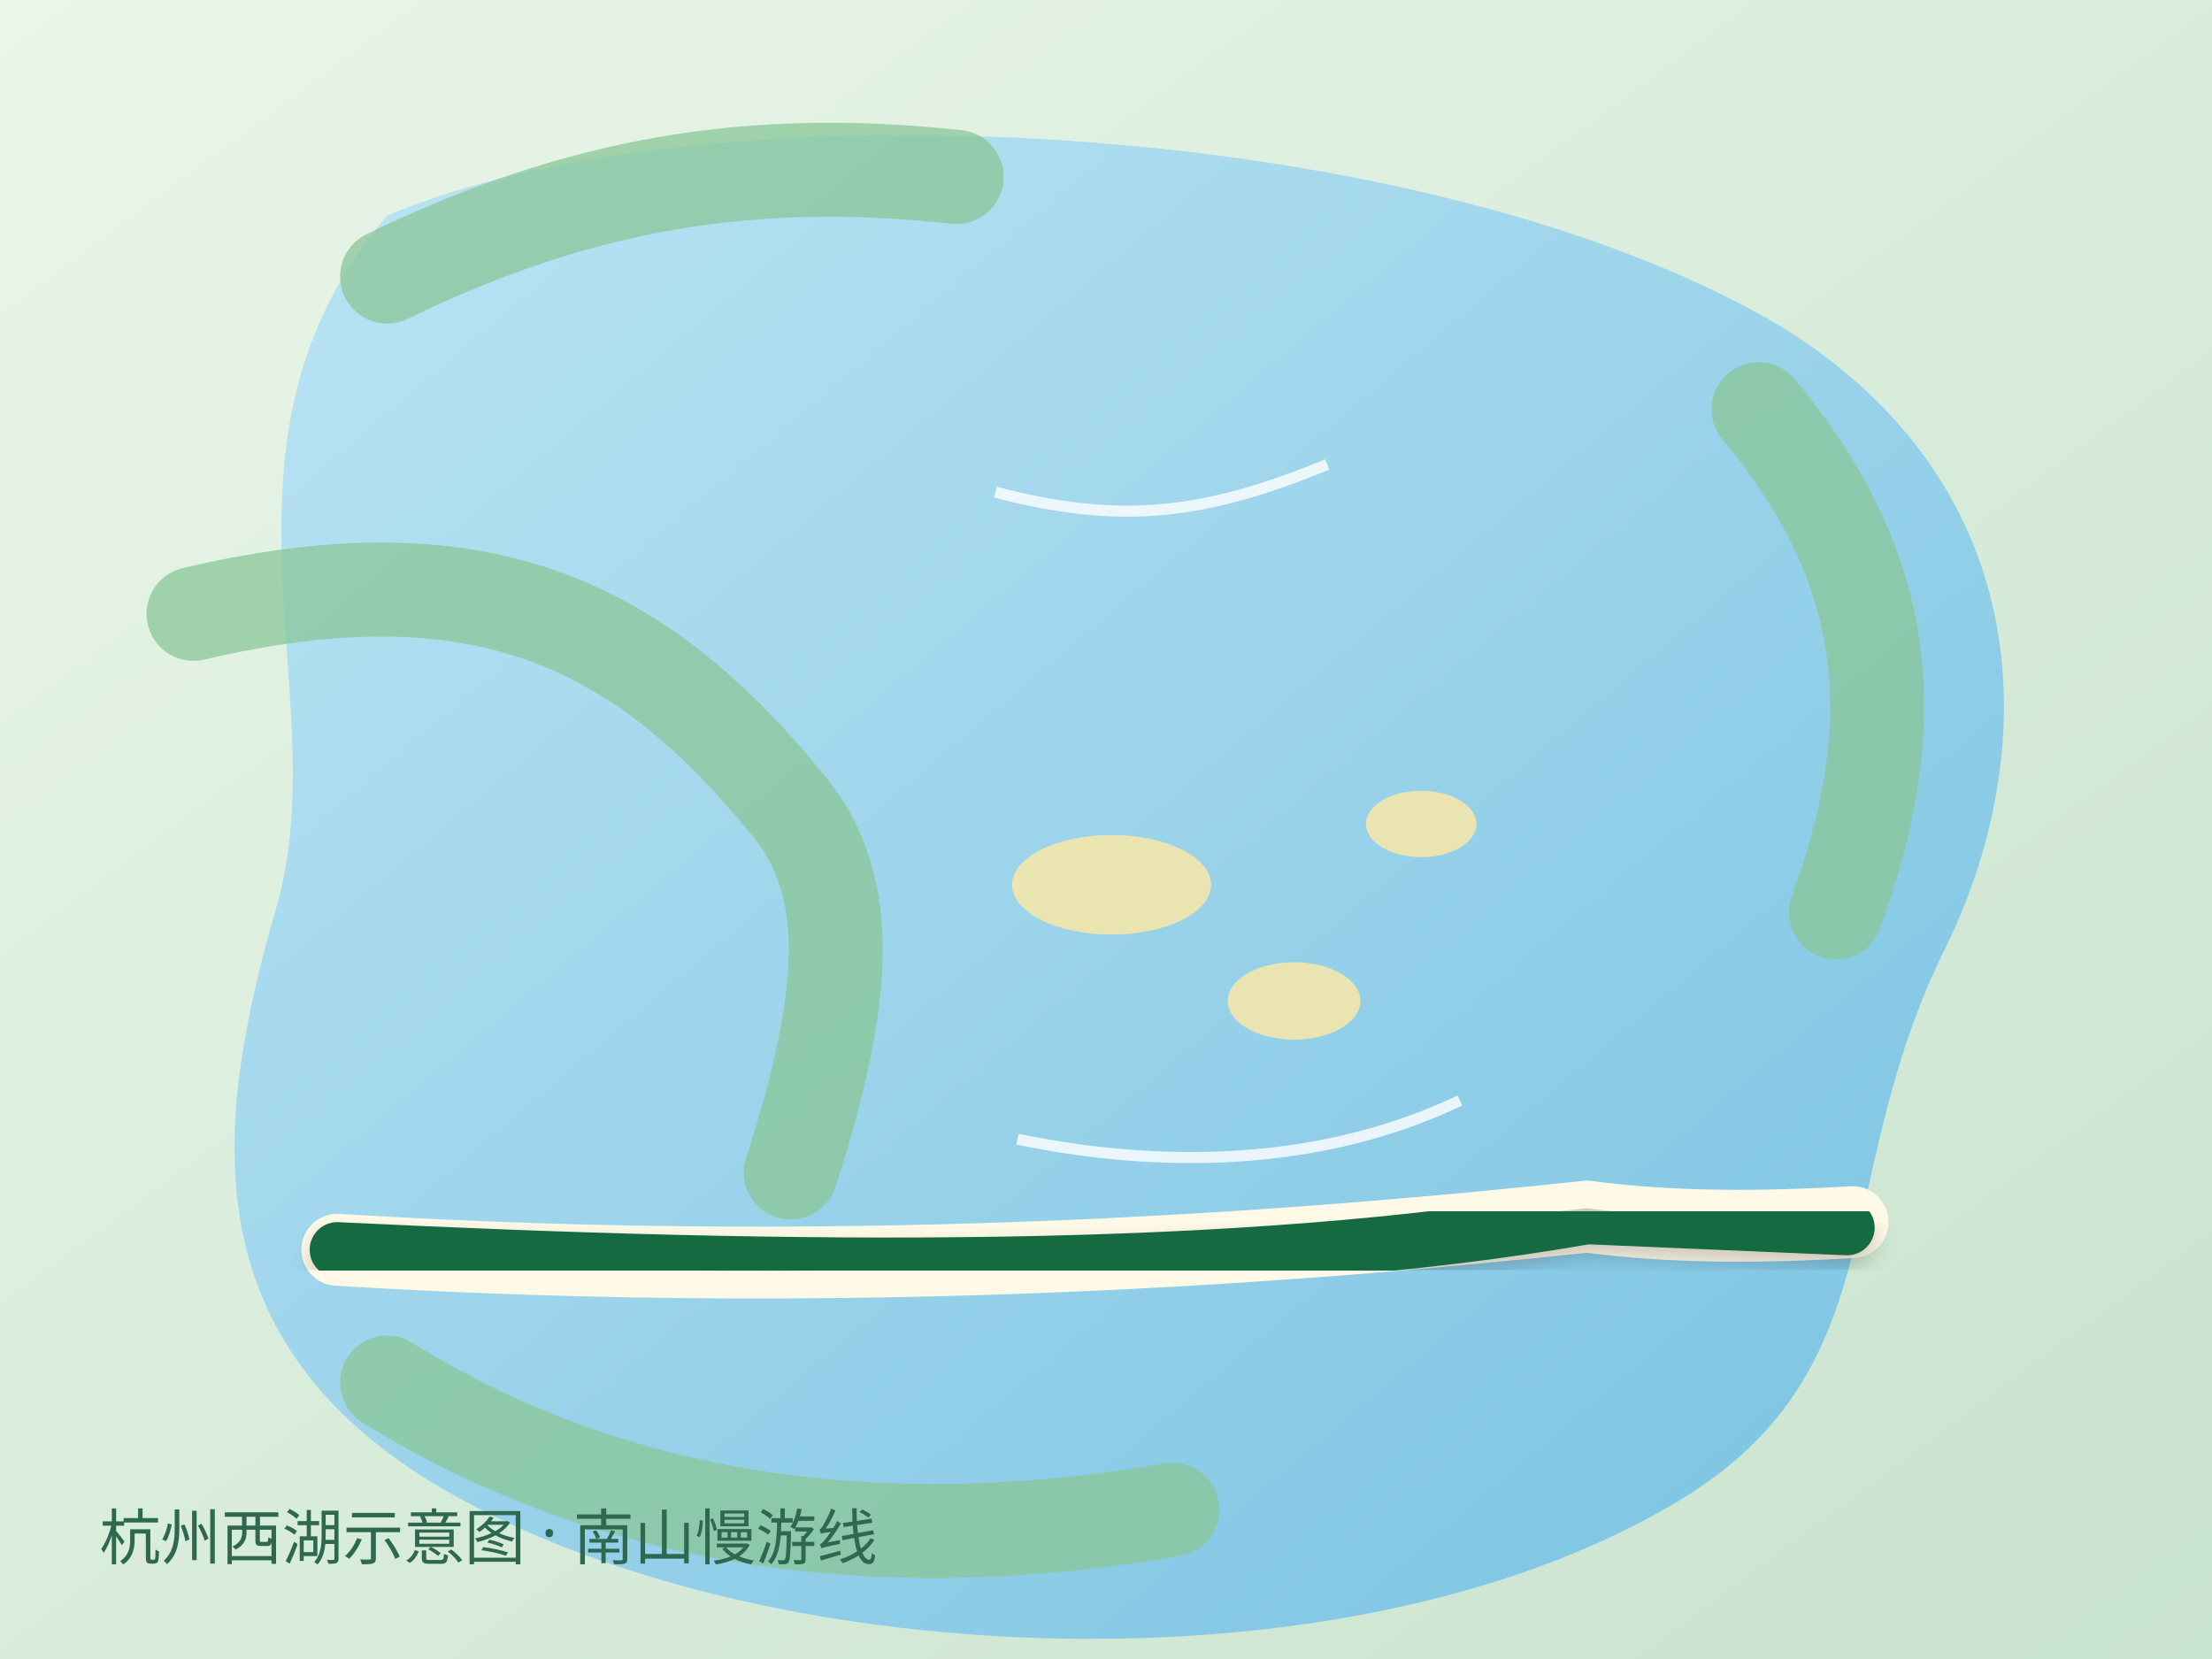
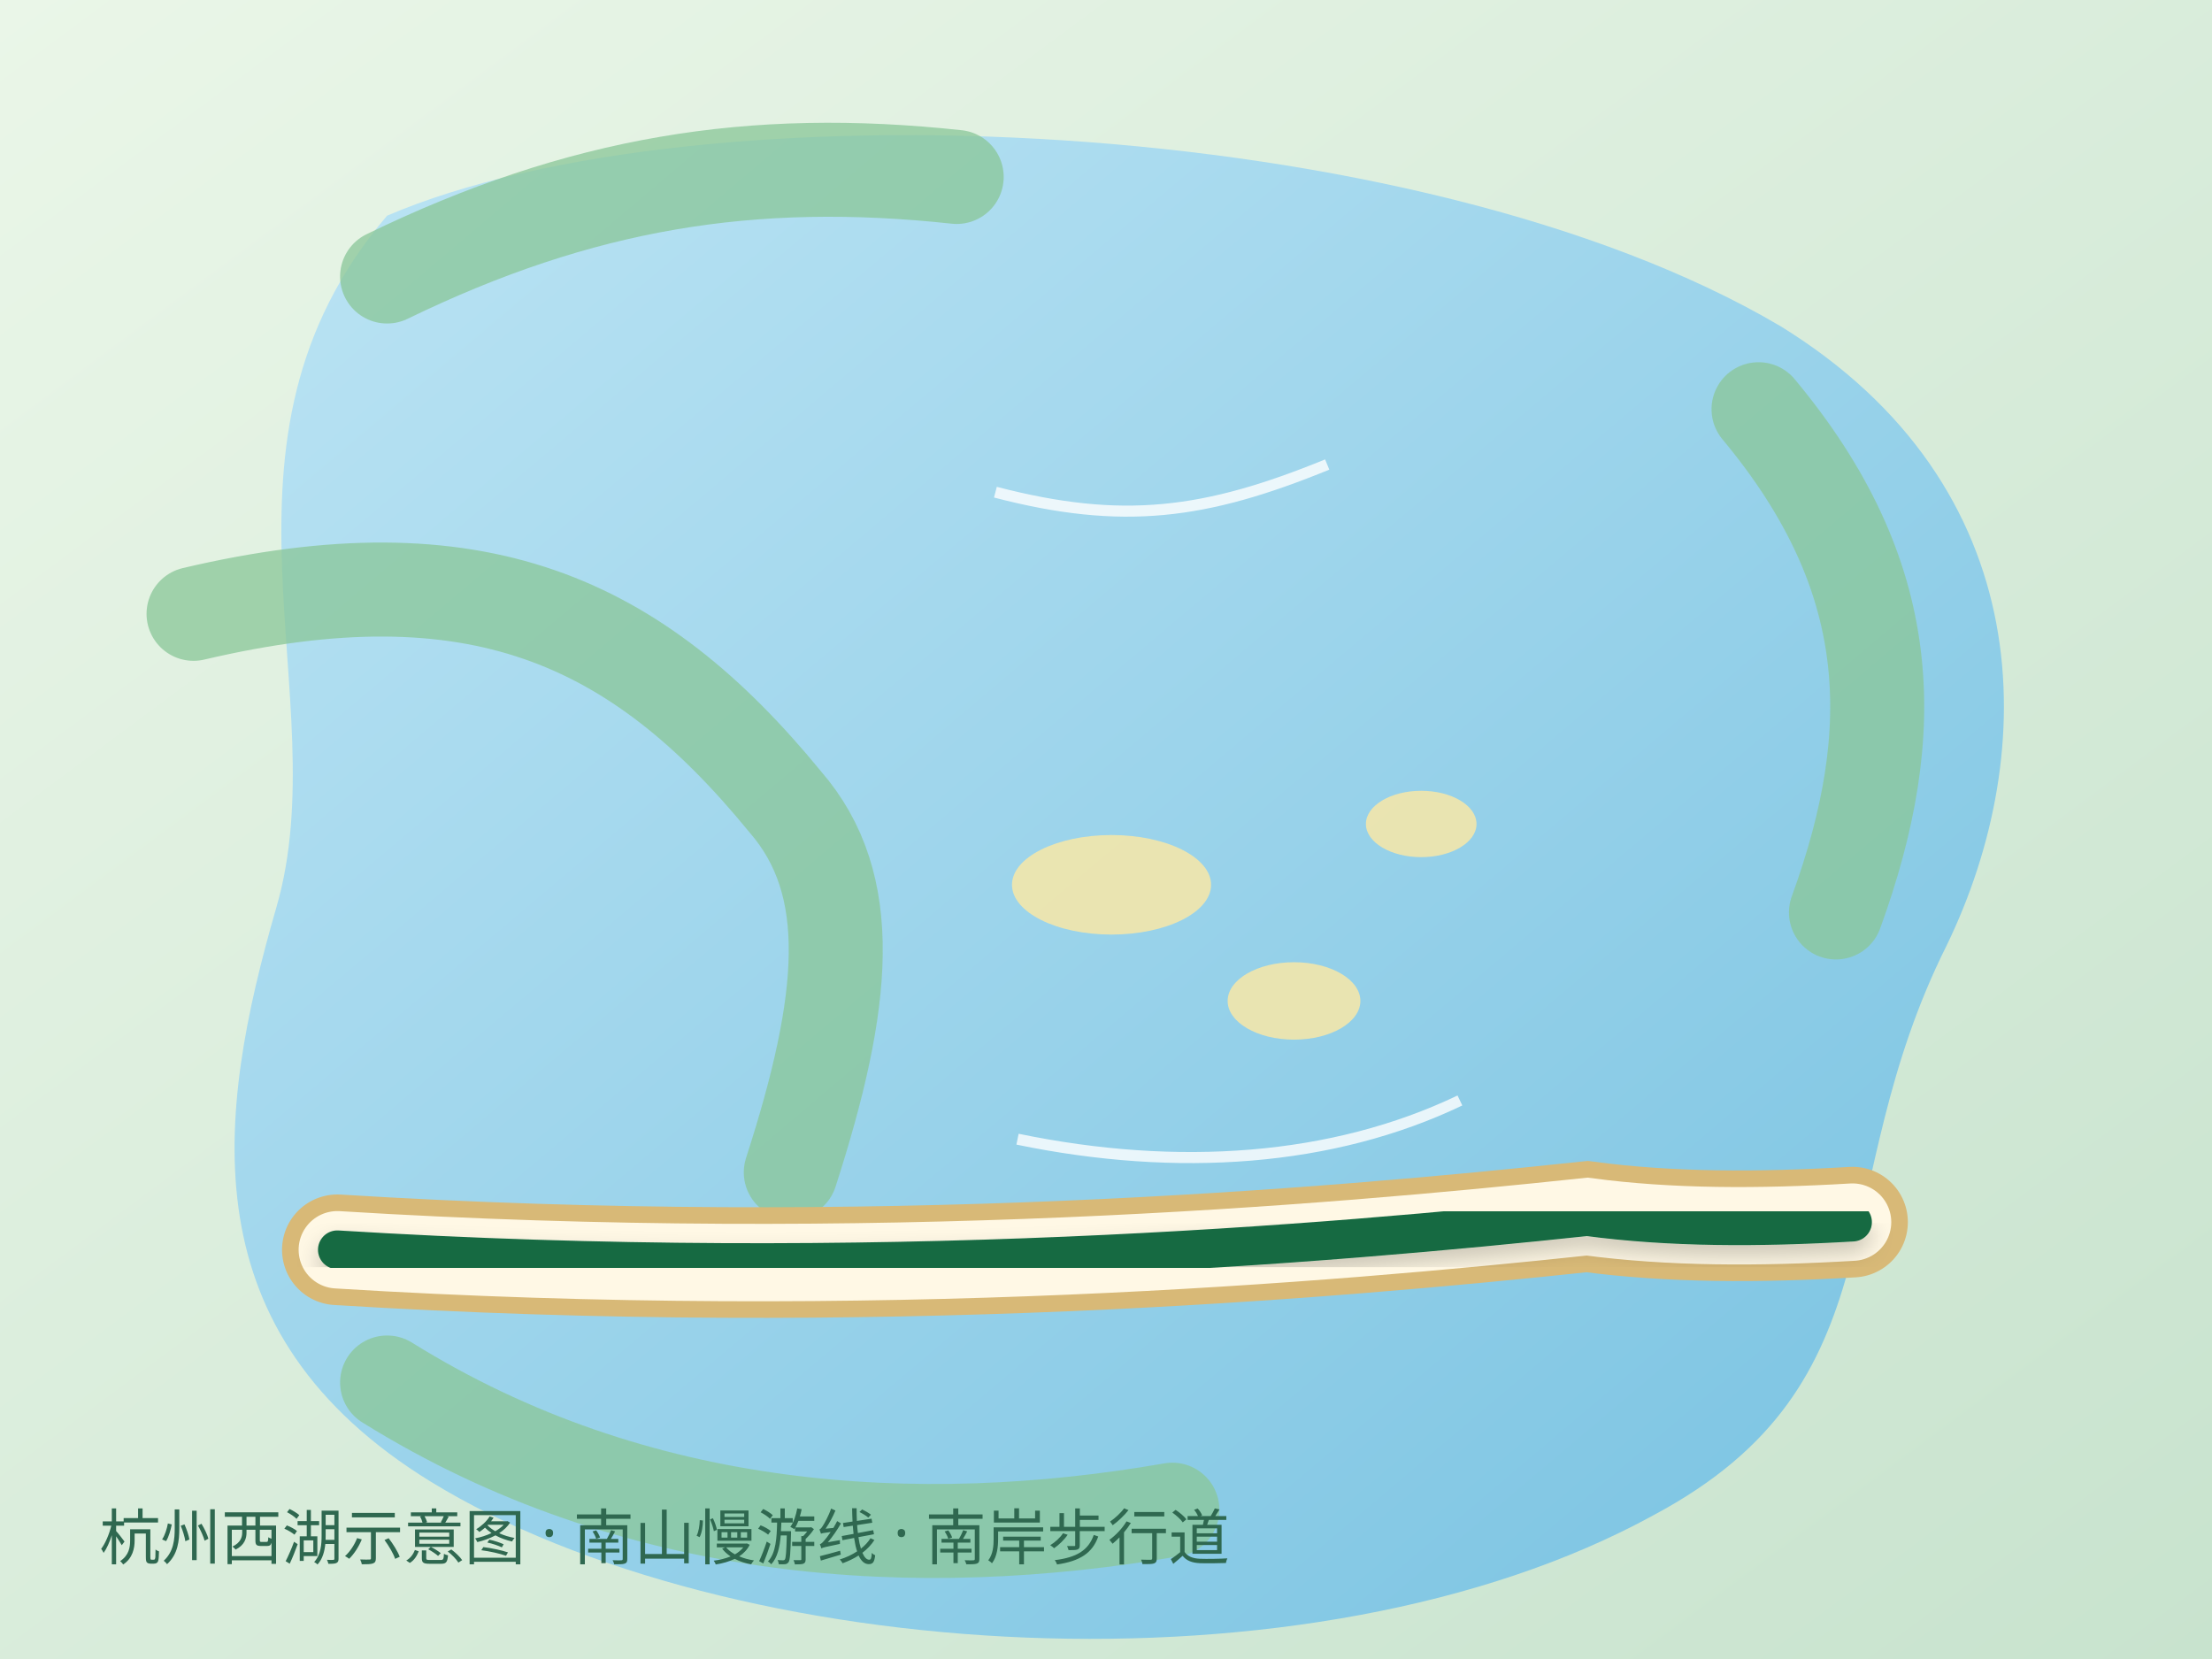
<svg xmlns="http://www.w3.org/2000/svg" width="400" height="300" viewBox="0 0 400 300">
  <defs>
    <linearGradient id="land" x1="0" y1="0" x2="1" y2="1">
      <stop stop-color="#EAF6E8" />
      <stop offset="1" stop-color="#C8E3CE" />
    </linearGradient>
    <linearGradient id="lake" x1="0" y1="0" x2="1" y2="1">
      <stop stop-color="#BCE4F4" />
      <stop offset="1" stop-color="#78C2E1" />
    </linearGradient>
    <filter id="shadow">
      <feDropShadow dx="0" dy="2" stdDeviation="2" flood-opacity=".2" />
    </filter>
  </defs>
  <rect width="400" height="300" fill="url(#land)" />
  <path d="M70 39C126 15 256 20 322 59c47 29 47 77 30 112-22 44-8 79-53 103-62 34-167 27-221-6-44-27-39-66-28-104 11-38-15-84 20-125Z" fill="url(#lake)" />
  <path d="M35 111C86 99 115 112 142 145 155 160 153 181 143 212M70 50c35-17 66-22 103-18M318 74c25 30 26 58 14 91M70 250c45 28 96 31 142 23" fill="none" stroke="#8AC799" stroke-width="17" stroke-linecap="round" opacity=".76" />
-   <path d="M335 221C318 222 302 222 287 220 240 225 158 232 61 226" fill="none" stroke="#FFF9E8" stroke-width="13" stroke-linecap="round" />
-   <path d="M335 221C318 222 302 222 287 220 240 225 158 232 61 226" fill="none" stroke="#CDCAB9" stroke-width="3" stroke-linecap="round" />
-   <path d="M334 222 287 220C224 231 143 230 61 226" fill="none" stroke="#176B43" stroke-width="10" stroke-linecap="round" stroke-linejoin="round" filter="url(#shadow)" />
+   <path d="M335 221C318 222 302 222 287 220 240 225 158 232 61 226" fill="none" stroke="#D8B977" stroke-width="20" stroke-linecap="round" />
+   <path d="M335 221C318 222 302 222 287 220 240 225 158 232 61 226" fill="none" stroke="#FFF8E5" stroke-width="14" stroke-linecap="round" />
+   <path d="M335 221C318 222 302 222 287 220 240 225 158 232 61 226" fill="none" stroke="#176B43" stroke-width="7" stroke-linecap="round" stroke-linejoin="round" filter="url(#shadow)" />
  <g fill="#F8E8A7" opacity=".85">
    <ellipse cx="201" cy="160" rx="18" ry="9" />
    <ellipse cx="234" cy="181" rx="12" ry="7" />
    <ellipse cx="257" cy="149" rx="10" ry="6" />
  </g>
  <g stroke="#fff" stroke-width="2" opacity=".8">
    <path d="M180 89c23 6 38 4 60-5M184 206c29 6 57 4 80-7" fill="none" />
  </g>
-   <text x="18" y="282" font-family="sans-serif" font-size="11" fill="#2F6850">杭州西湖示意图 · 南山慢游线</text>
+   <text x="18" y="282" font-family="sans-serif" font-size="11" fill="#2F6850">杭州西湖示意图 · 南山慢游线 · 南岸步行道</text>
</svg>
